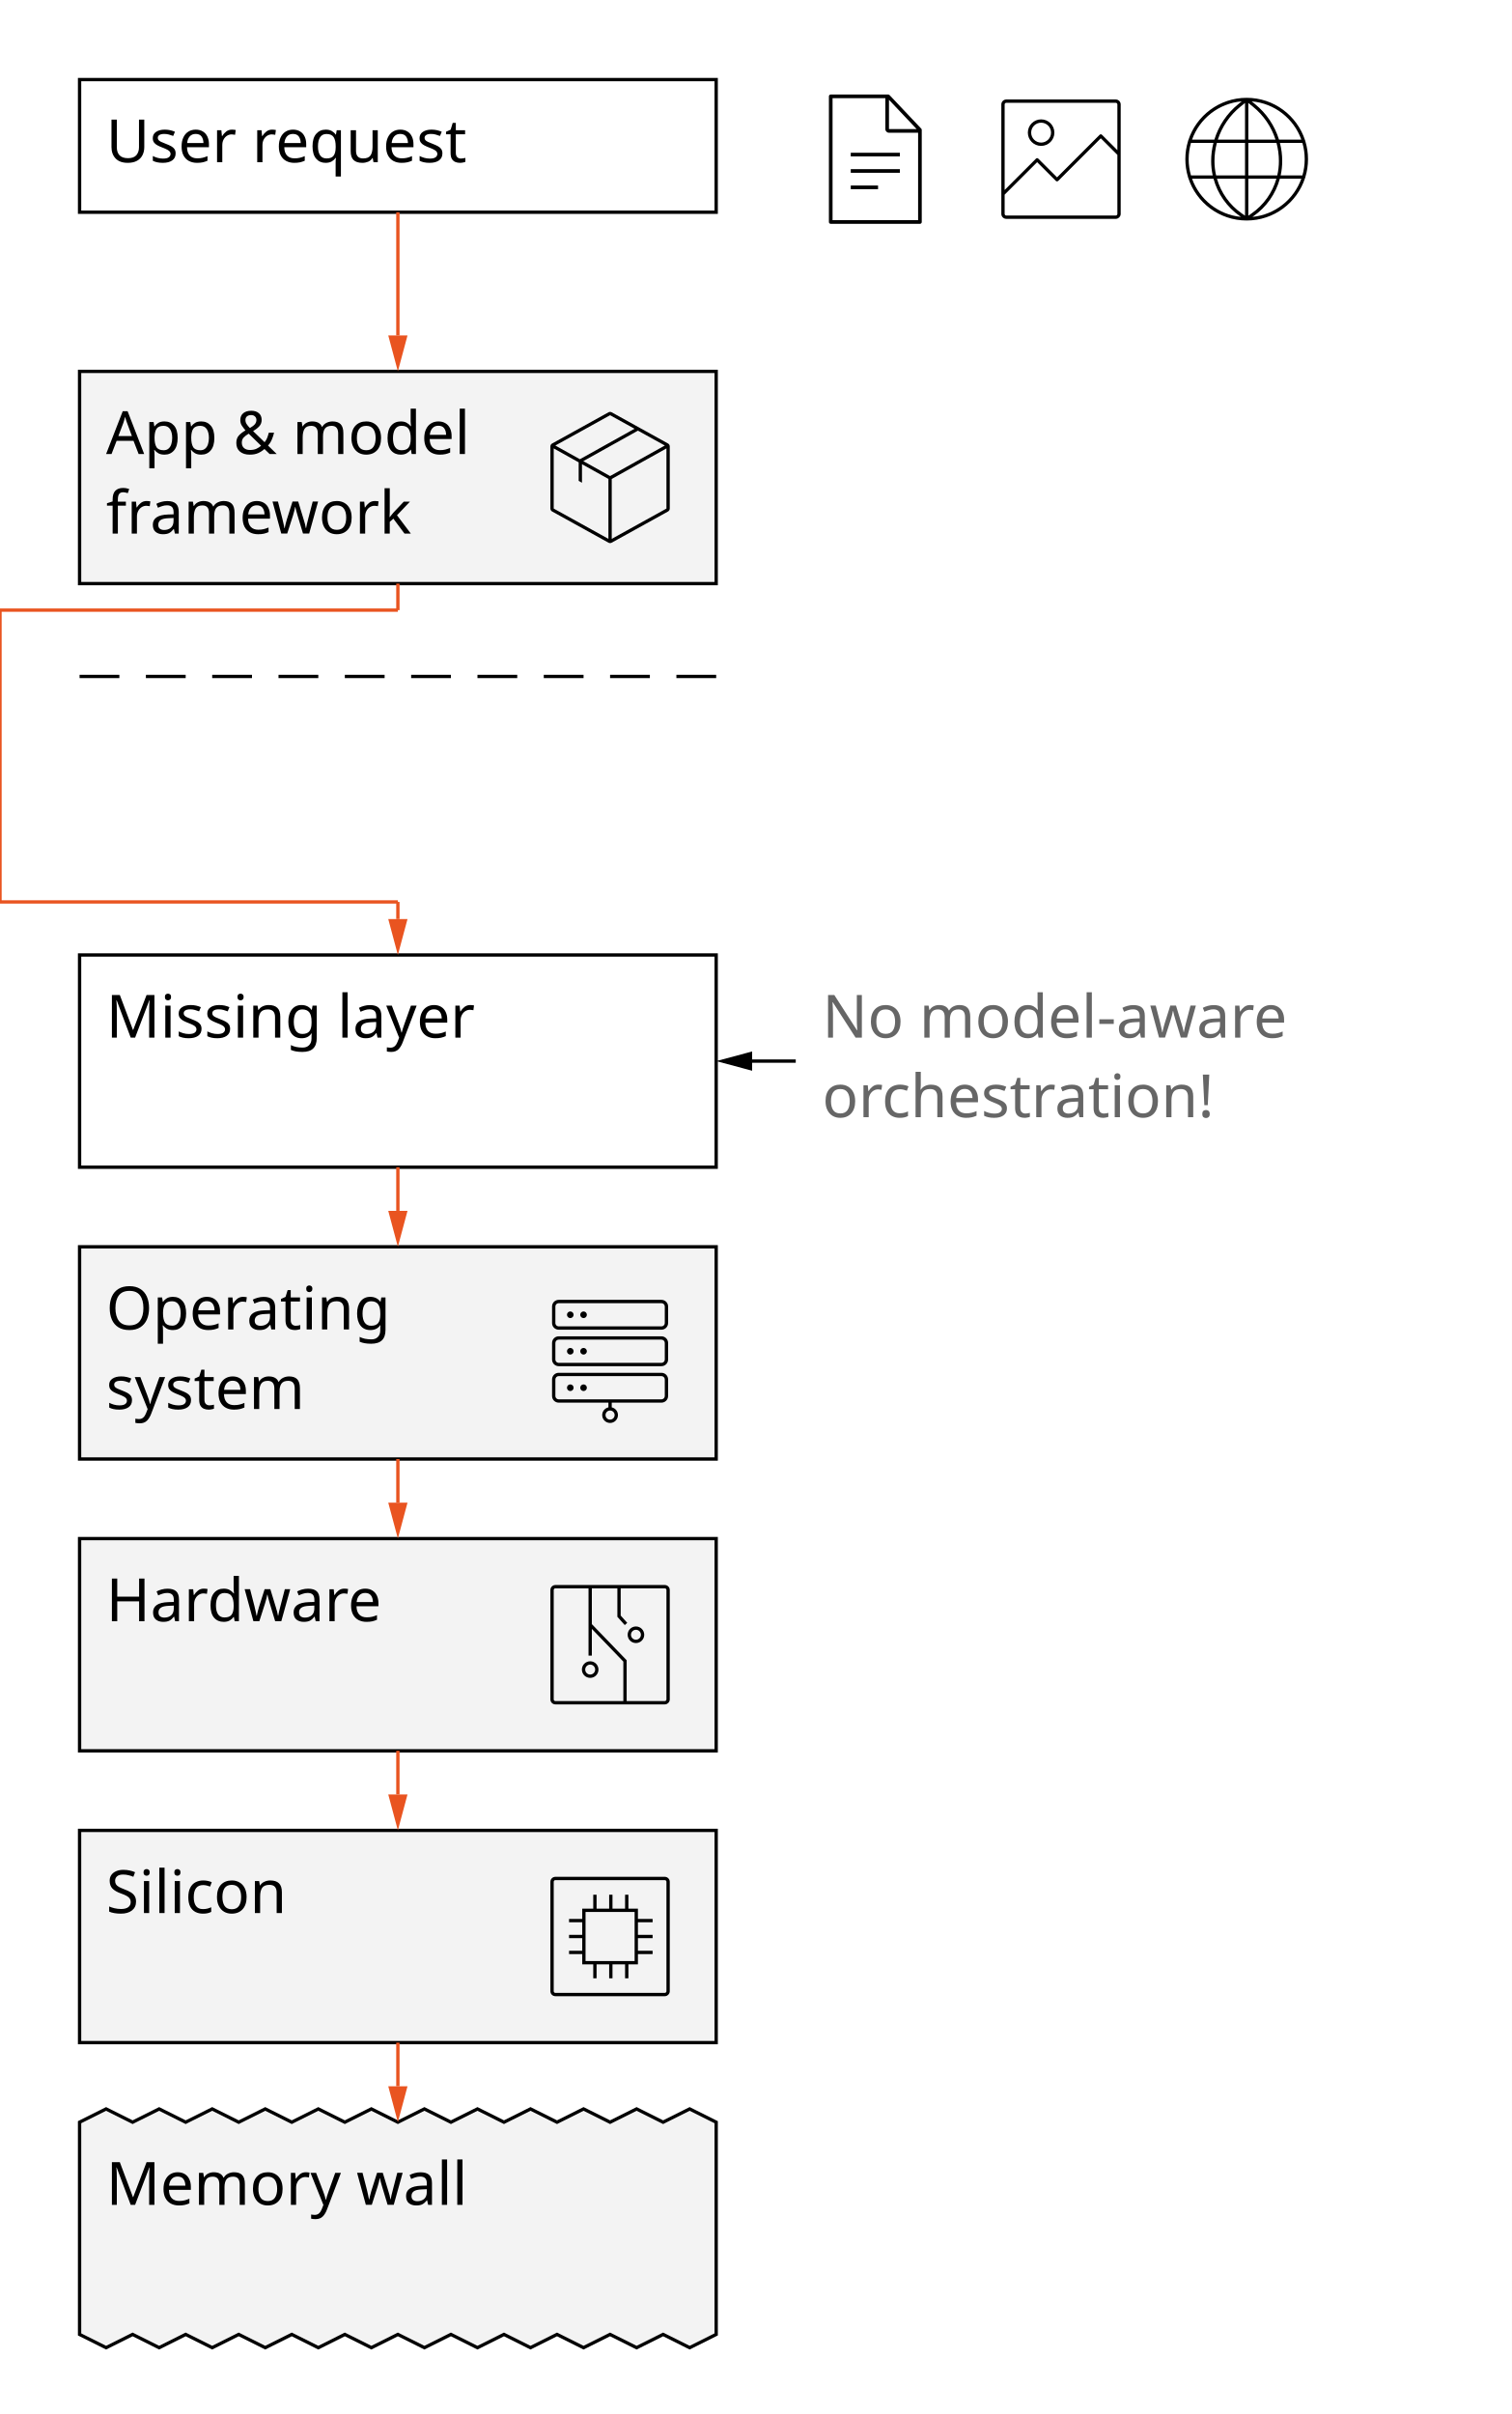
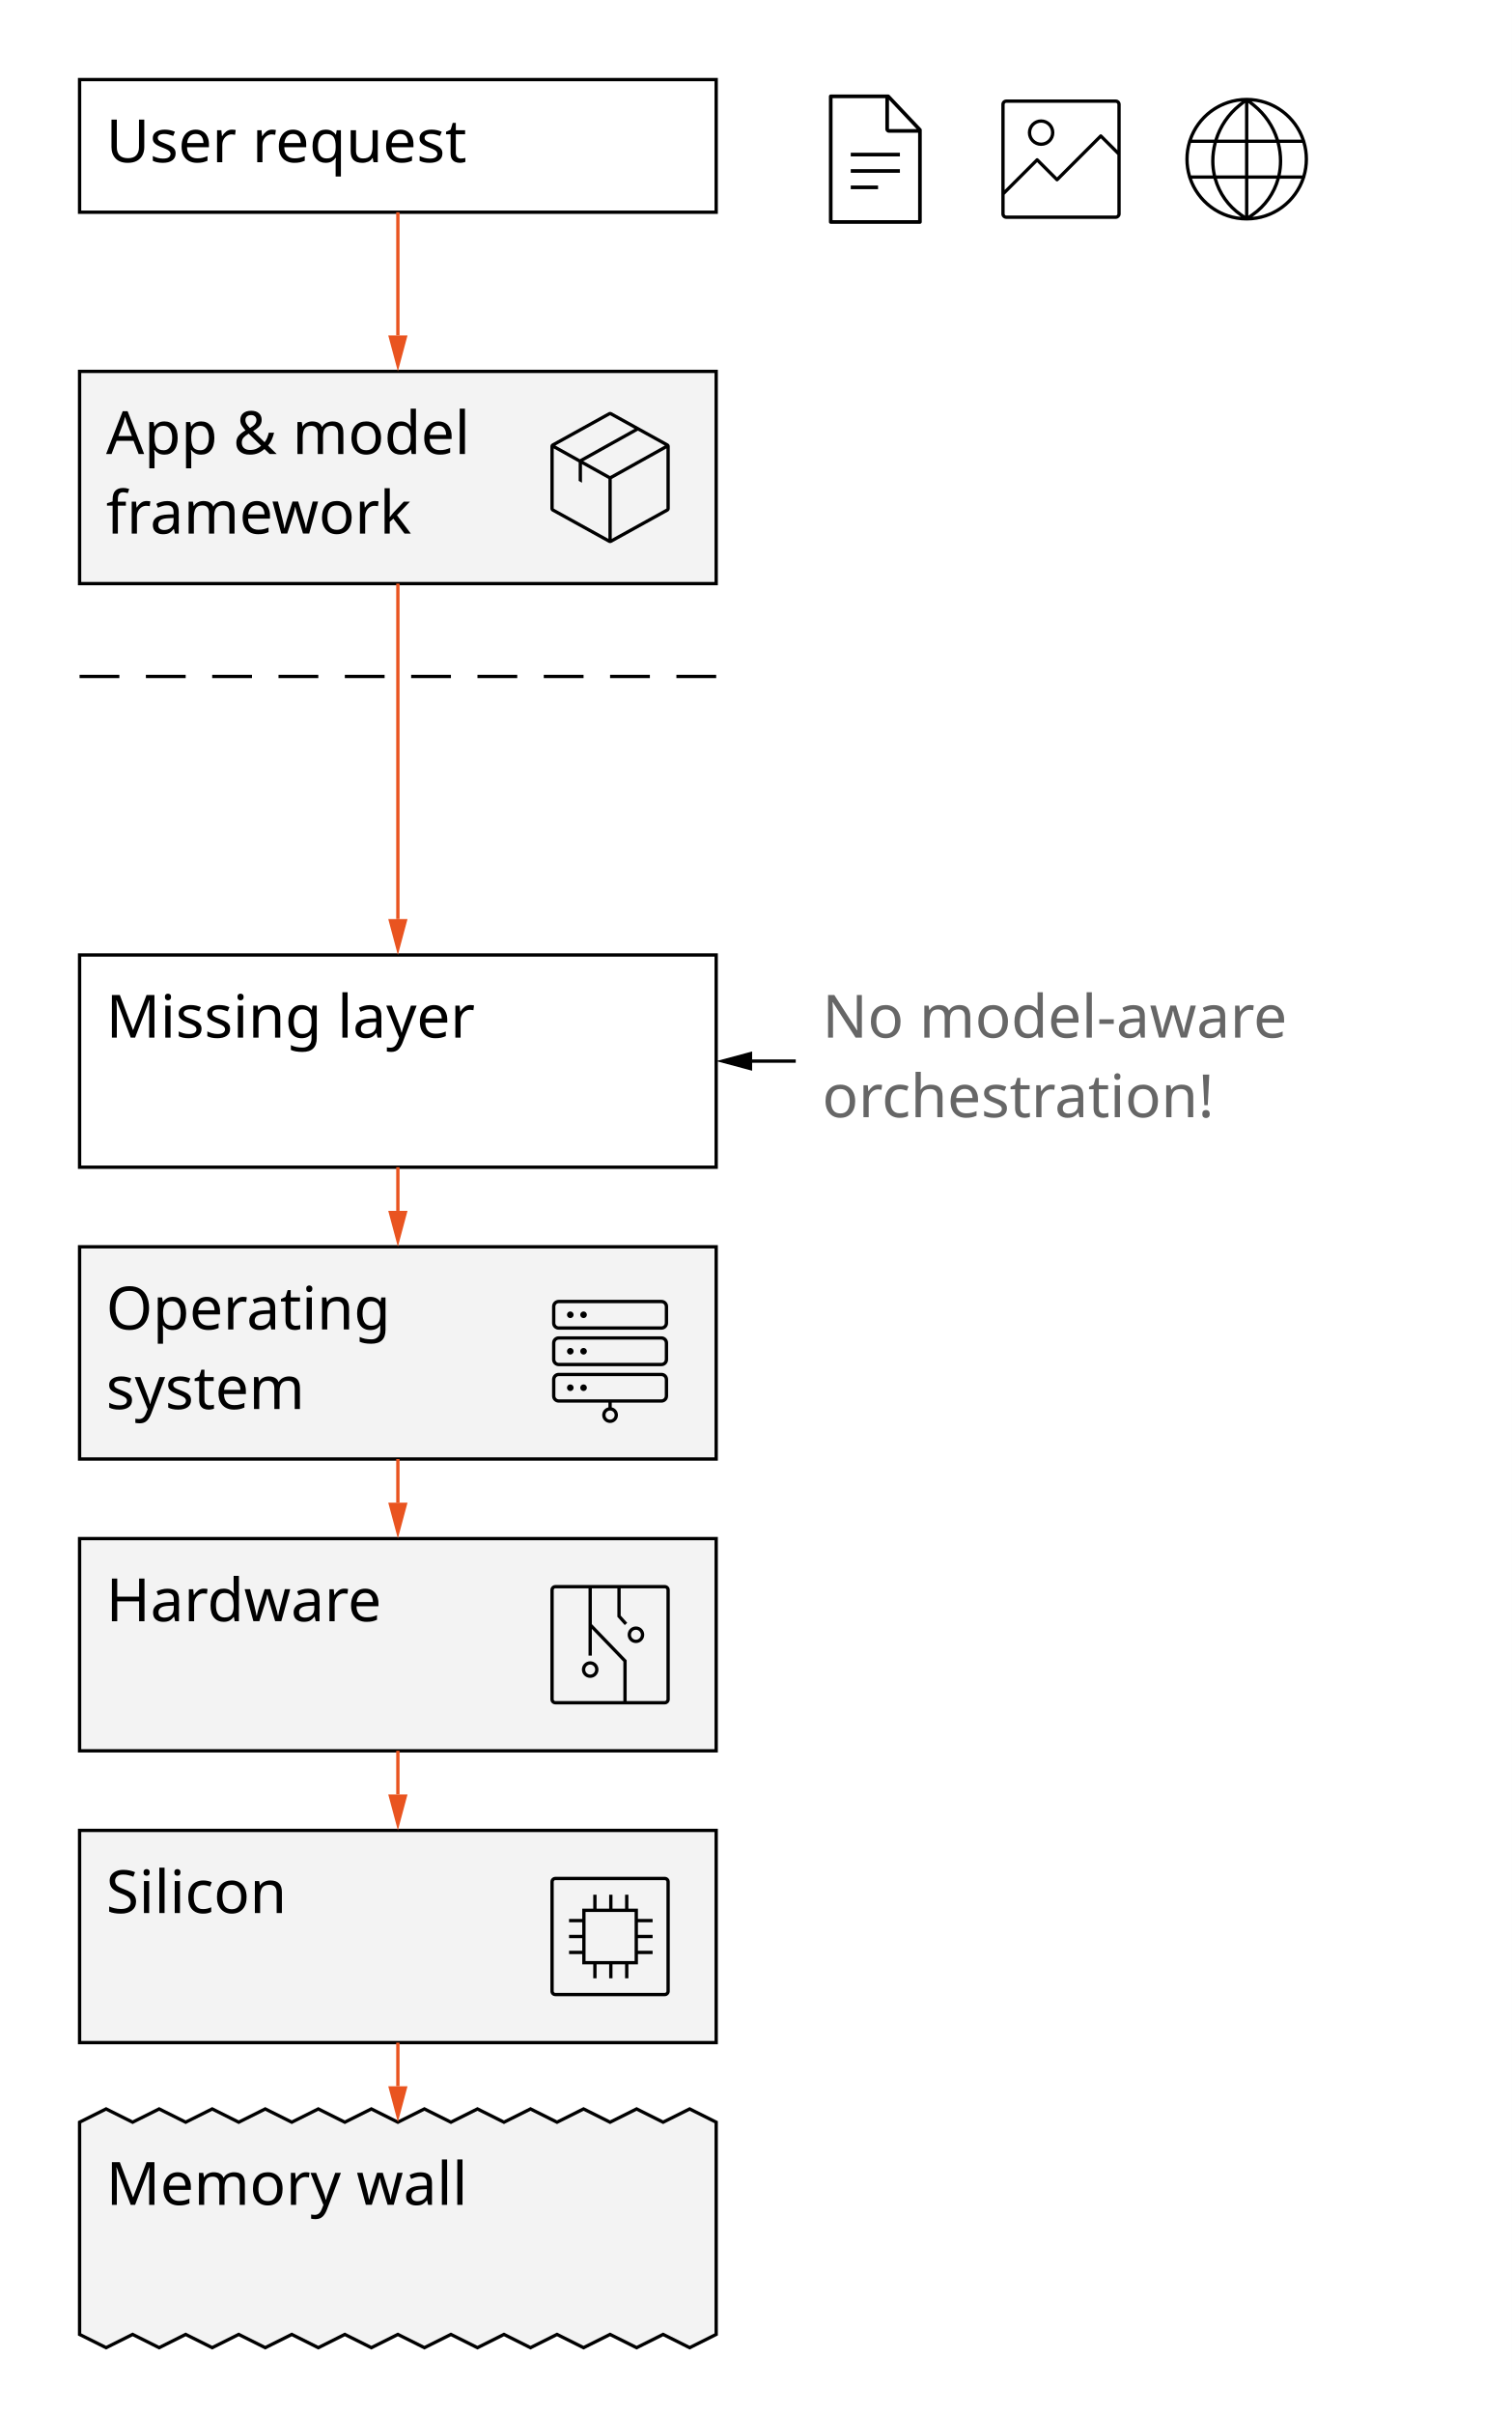
<svg xmlns="http://www.w3.org/2000/svg" width="456" height="728" viewBox="0 0 456 728" xml:space="preserve">
  <rect width="456" height="728" fill="#FFFFFF" />
  <g data-component-id="user">
    <rect x="24" y="24" width="192" height="40" fill="#FFFFFF" stroke="#000000" stroke-width="1" stroke-miterlimit="10" />
    <text font-family="Ubuntu Sans">
      <tspan x="32" y="48.92" font-size="18" font-weight="400" fill="#000000">User request</tspan>
    </text>
  </g>
  <g data-component-id="requests">
    <g class="dg-icon" transform="translate(240 24)">
      <path d="M24.823 33.049H16.588V31.951H24.823V33.049Z" fill="#000000" />
      <path d="M31.411 28.107H16.588V27.01H31.411V28.107Z" fill="#000000" />
      <path d="M31.411 23.166H16.588V22.068H31.411V23.166Z" fill="#000000" />
      <path fill-rule="evenodd" clip-rule="evenodd" d="M27.881 4.5C28.032 4.5 28.177 4.562 28.28 4.672L37.85 14.795C37.946 14.897 38 15.032 38 15.172V42.951L37.989 43.062C37.945 43.276 37.776 43.445 37.562 43.489L37.451 43.5H10.549C10.284 43.5 10.062 43.312 10.011 43.062L10 42.951V5.049C10 4.746 10.246 4.5 10.549 4.5H27.881ZM11.098 42.402H36.902V16.029H28.117C27.511 16.029 27.02 15.537 27.02 14.931V5.598H11.098V42.402ZM28.117 14.931H36.467L28.117 6.098V14.931Z" fill="#000000" />
    </g>
    <g class="dg-icon" transform="translate(296 24)">
      <path fill-rule="evenodd" clip-rule="evenodd" d="M40.653 6.008C41.41 6.085 42 6.723 42 7.5V40.5L41.992 40.653C41.92 41.359 41.359 41.92 40.653 41.992L40.5 42H7.5C6.723 42 6.085 41.41 6.008 40.653L6 40.5V7.5C6 6.672 6.672 6 7.5 6H40.5L40.653 6.008ZM23.153 30.554C22.958 30.749 22.642 30.749 22.446 30.554L16.8 24.907L7 34.707V40.5C7 40.776 7.224 41 7.5 41H40.5C40.776 41 41 40.776 41 40.5V22.707L36 17.707L23.153 30.554ZM7.5 7C7.224 7 7 7.224 7 7.5V33.293L16.446 23.847L16.524 23.782C16.718 23.654 16.982 23.676 17.153 23.847L22.8 29.493L35.647 16.646L35.725 16.582C35.919 16.454 36.183 16.476 36.353 16.646L41 21.293V7.5C41 7.224 40.776 7 40.5 7H7.5Z" fill="#000000" />
      <path fill-rule="evenodd" clip-rule="evenodd" d="M18 12C20.209 12 22 13.791 22 16C22 18.209 20.209 20 18 20C15.791 20 14 18.209 14 16C14 13.791 15.791 12 18 12ZM18 13C16.343 13 15 14.343 15 16C15 17.657 16.343 19 18 19C19.657 19 21 17.657 21 16C21 14.343 19.657 13 18 13Z" fill="#000000" />
    </g>
    <g class="dg-icon" transform="translate(352 24)">
      <path fill-rule="evenodd" clip-rule="evenodd" d="M24 5.5C32.232 5.5 39.206 10.877 41.606 18.31C41.665 18.391 41.7 18.491 41.7 18.6L41.699 18.605C42.219 20.312 42.5 22.123 42.5 24C42.5 25.876 42.219 27.687 41.699 29.394L41.7 29.399C41.7 29.507 41.665 29.607 41.606 29.689C39.206 37.122 32.232 42.5 24 42.5C15.767 42.5 8.791 37.122 6.392 29.688C6.334 29.606 6.3 29.507 6.3 29.399V29.394C5.78 27.687 5.5 25.876 5.5 24C5.5 22.123 5.78 20.311 6.3 18.605V18.6C6.3 18.492 6.334 18.393 6.392 18.311C8.791 10.878 15.768 5.5 24 5.5ZM7.521 29.899C9.757 36.146 15.444 40.75 22.285 41.415L21.966 41.193C18.021 38.449 15.232 34.429 13.997 29.899H7.521ZM34.003 29.899C32.768 34.429 29.98 38.449 26.035 41.193L25.715 41.415C32.556 40.75 38.243 36.146 40.48 29.899H34.003ZM24.5 41.043L25.465 40.372C29.138 37.816 31.755 34.097 32.964 29.899H24.5V41.043ZM15.036 29.899C16.245 34.097 18.863 37.816 22.536 40.372L23.5 41.042V29.899H15.036ZM34.026 19.1C34.48 20.872 34.717 22.711 34.717 24.578C34.717 26.047 34.556 27.494 34.249 28.899H40.804C41.256 27.345 41.5 25.701 41.5 24C41.5 22.299 41.256 20.655 40.804 19.1H34.026ZM24.5 28.899H33.223C33.546 27.497 33.717 26.049 33.717 24.578C33.717 22.708 33.467 20.868 32.991 19.1H24.5V28.899ZM15.009 19.1C14.533 20.868 14.284 22.708 14.284 24.578C14.284 26.049 14.454 27.497 14.777 28.899H23.5V19.1H15.009ZM7.196 19.1C6.744 20.655 6.5 22.299 6.5 24C6.5 25.701 6.744 27.345 7.196 28.899H13.751C13.444 27.494 13.284 26.047 13.284 24.578C13.284 22.711 13.52 20.872 13.974 19.1H7.196ZM26.512 7.389C29.974 10.19 32.467 13.935 33.744 18.1H40.48C38.218 11.785 32.432 7.149 25.491 6.563L26.512 7.389ZM24.5 18.1H32.696C31.451 14.241 29.107 10.774 25.883 8.166L24.5 7.047V18.1ZM22.117 8.166C18.893 10.774 16.548 14.241 15.304 18.1H23.5V7.047L22.117 8.166ZM22.508 6.563C15.568 7.15 9.782 11.785 7.521 18.1H14.256C15.533 13.935 18.026 10.19 21.488 7.389L22.508 6.563Z" fill="#000000" />
    </g>
  </g>
  <g data-component-id="app">
    <rect x="24" y="112" width="192" height="64" fill="#F3F3F3" stroke="#000000" stroke-width="1" stroke-miterlimit="10" />
    <text font-family="Ubuntu Sans">
      <tspan x="32" y="136.92" font-size="18" font-weight="400" fill="#000000">App &amp; model</tspan>
      <tspan x="32" y="160.92" font-size="18" font-weight="400" fill="#000000">framework</tspan>
    </text>
    <g class="dg-icon" transform="translate(160 120)">
      <path d="M33.001 9.057L41.485 13.752C41.803 13.928 42.001 14.263 42.001 14.627V33.373C42.001 33.736 41.803 34.071 41.485 34.247L24.485 43.657C24.183 43.824 23.817 43.824 23.516 43.657L6.516 34.247C6.198 34.071 6 33.736 6 33.373V14.627C6 14.263 6.198 13.928 6.516 13.752L15.001 9.057L23.516 4.343C23.817 4.176 24.183 4.176 24.485 4.343L33.001 9.057ZM24.5 24.434V42.505L32.516 38.068L41.001 33.372V15.23L24.5 24.434ZM7 33.372L15.485 38.068L23.5 42.504V24.434L15.525 19.985V25.583L14.529 25.027V19.43L7 15.231V33.372ZM15.92 19.061L24 23.566L40.515 14.357L32.516 9.932L32.404 9.869L15.92 19.061ZM15.485 9.932L7.485 14.357L14.899 18.491L31.377 9.302L24 5.218L15.485 9.932Z" fill="#000000" />
    </g>
  </g>
  <g data-component-id="_auto_1">
    <line class="dg-separator" x1="24" y1="204.0" x2="216" y2="204.0" fill="none" stroke="#000000" stroke-width="1" stroke-miterlimit="10" stroke-dasharray="12 8" />
  </g>
  <g data-component-id="missing">
    <rect x="24" y="288" width="192" height="64" fill="#FFFFFF" stroke="#000000" stroke-width="1" stroke-miterlimit="10" />
    <text font-family="Ubuntu Sans">
      <tspan x="32" y="312.92" font-size="18" font-weight="400" fill="#000000">Missing layer</tspan>
    </text>
  </g>
  <g data-component-id="missing_note">
    <rect x="240" y="288" width="192" height="64" fill="#FFFFFF" stroke="none" stroke-width="1" stroke-miterlimit="10" />
    <text font-family="Ubuntu Sans">
      <tspan x="248" y="312.92" font-size="18" font-weight="400" fill="#666666">No model-aware</tspan>
      <tspan x="248" y="336.92" font-size="18" font-weight="400" fill="#666666">orchestration!</tspan>
    </text>
  </g>
  <g data-component-id="os">
    <rect x="24" y="376" width="192" height="64" fill="#F3F3F3" stroke="#000000" stroke-width="1" stroke-miterlimit="10" />
    <text font-family="Ubuntu Sans">
      <tspan x="32" y="400.92" font-size="18" font-weight="400" fill="#000000">Operating</tspan>
      <tspan x="32" y="424.92" font-size="18" font-weight="400" fill="#000000">system</tspan>
    </text>
    <g class="dg-icon" transform="translate(160 384)">
      <path d="M39.5 30C40.605 30 41.5 30.895 41.5 32V37C41.5 38.105 40.605 39 39.5 39H24.5V40.428C25.572 40.657 26.375 41.61 26.375 42.75C26.375 44.062 25.312 45.125 24 45.125C22.688 45.125 21.625 44.062 21.625 42.75C21.625 41.61 22.428 40.657 23.5 40.428V39H8.5C7.395 39 6.5 38.105 6.5 37V32C6.5 30.895 7.395 30 8.5 30H39.5ZM24 41.375C23.241 41.375 22.625 41.991 22.625 42.75C22.625 43.509 23.241 44.125 24 44.125C24.759 44.125 25.375 43.509 25.375 42.75C25.375 41.991 24.759 41.375 24 41.375ZM8.5 31C7.948 31 7.5 31.448 7.5 32V37L7.505 37.102C7.553 37.573 7.927 37.947 8.397 37.995L8.5 38H39.5L39.602 37.995C40.107 37.944 40.5 37.518 40.5 37V32C40.5 31.448 40.052 31 39.5 31H8.5ZM12 33.501C12.552 33.501 13 33.949 13 34.501C13 35.053 12.552 35.501 12 35.501C11.448 35.501 11 35.053 11 34.501C11 33.949 11.448 33.501 12 33.501ZM39.5 19C40.605 19 41.5 19.895 41.5 21V26C41.5 27.105 40.605 28 39.5 28H8.5C7.395 28 6.5 27.105 6.5 26V21C6.5 19.895 7.395 19 8.5 19H39.5ZM8.5 20C7.948 20 7.5 20.448 7.5 21V26L7.505 26.102C7.553 26.573 7.927 26.947 8.397 26.995L8.5 27H39.5L39.602 26.995C40.107 26.944 40.5 26.518 40.5 26V21C40.5 20.448 40.052 20 39.5 20H8.5ZM12 22.501C12.552 22.501 13 22.949 13 23.501C13 24.053 12.552 24.501 12 24.501C11.448 24.501 11 24.053 11 23.501C11 22.949 11.448 22.501 12 22.501ZM39.5 8C40.605 8 41.5 8.895 41.5 10V15C41.5 16.105 40.605 17 39.5 17H8.5C7.395 17 6.5 16.105 6.5 15V10C6.5 8.895 7.395 8 8.5 8H39.5ZM8.5 9C7.948 9 7.5 9.448 7.5 10V15L7.505 15.102C7.553 15.573 7.927 15.947 8.397 15.995L8.5 16H39.5L39.602 15.995C40.107 15.944 40.5 15.518 40.5 15V10C40.5 9.448 40.052 9 39.5 9H8.5ZM12 11.501C12.552 11.501 13 11.949 13 12.501C13 13.053 12.552 13.501 12 13.501C11.448 13.501 11 13.053 11 12.501C11 11.949 11.448 11.501 12 11.501Z" fill="#000000" />
      <circle cx="16" cy="12.501" r="1" fill="#000000" />
      <circle cx="16" cy="23.501" r="1" fill="#000000" />
      <circle cx="16" cy="34.501" r="1" fill="#000000" />
    </g>
  </g>
  <g data-component-id="hw">
    <rect x="24" y="464" width="192" height="64" fill="#F3F3F3" stroke="#000000" stroke-width="1" stroke-miterlimit="10" />
    <text font-family="Ubuntu Sans">
      <tspan x="32" y="488.92" font-size="18" font-weight="400" fill="#000000">Hardware</tspan>
    </text>
    <g class="dg-icon" transform="translate(160 472)">
      <path fill-rule="evenodd" clip-rule="evenodd" d="M40.653 6.007C41.41 6.084 42 6.722 42 7.499V40.499L41.992 40.652C41.92 41.358 41.359 41.919 40.653 41.991L40.5 41.999H7.5C6.723 41.999 6.085 41.409 6.008 40.652L6 40.499V7.499C6 6.671 6.672 5.999 7.5 5.999H40.5L40.653 6.007ZM7.5 6.999C7.258 6.999 7.056 7.171 7.01 7.398L7 7.499V40.499C7 40.775 7.224 40.999 7.5 40.999H28V29.091L18.5 19.238V27.3H17.5V6.999H7.5ZM18.5 17.798L28.86 28.542L29 28.688V40.999H40.5C40.776 40.999 41 40.775 41 40.499V7.499C41 7.257 40.828 7.055 40.601 7.009L40.5 6.999H27.2V15.208L29.173 17.417L28.8 17.75L28.428 18.083L26.327 15.733L26.2 15.591V6.999H18.5V17.798Z" fill="#000000" />
      <path fill-rule="evenodd" clip-rule="evenodd" d="M18 29C19.381 29 20.5 30.119 20.5 31.5C20.5 32.881 19.381 34 18 34C16.619 34 15.5 32.881 15.5 31.5C15.5 30.119 16.619 29 18 29ZM18 30C17.172 30 16.5 30.672 16.5 31.5C16.5 32.328 17.172 33 18 33C18.828 33 19.5 32.328 19.5 31.5C19.5 30.672 18.828 30 18 30Z" fill="#000000" />
      <path fill-rule="evenodd" clip-rule="evenodd" d="M31.8 18.5C33.181 18.5 34.3 19.619 34.3 21C34.3 22.381 33.181 23.5 31.8 23.5C30.419 23.5 29.3 22.381 29.3 21C29.3 19.619 30.419 18.5 31.8 18.5ZM31.8 19.5C30.971 19.5 30.3 20.172 30.3 21C30.3 21.828 30.971 22.5 31.8 22.5C32.628 22.5 33.3 21.828 33.3 21C33.3 20.172 32.628 19.5 31.8 19.5Z" fill="#000000" />
    </g>
  </g>
  <g data-component-id="si">
    <rect x="24" y="552" width="192" height="64" fill="#F3F3F3" stroke="#000000" stroke-width="1" stroke-miterlimit="10" />
    <text font-family="Ubuntu Sans">
      <tspan x="32" y="576.92" font-size="18" font-weight="400" fill="#000000">Silicon</tspan>
    </text>
    <g class="dg-icon" transform="translate(160 560)">
      <path fill-rule="evenodd" clip-rule="evenodd" d="M40.653 6.008C41.41 6.085 42 6.723 42 7.5V40.5L41.992 40.653C41.92 41.359 41.359 41.92 40.653 41.992L40.5 42H7.5C6.723 42 6.085 41.41 6.008 40.653L6 40.5V7.5C6 6.672 6.672 6 7.5 6H40.5L40.653 6.008ZM7.5 7C7.258 7 7.056 7.171 7.01 7.399L7 7.5V40.5C7 40.776 7.224 41 7.5 41H40.5C40.776 41 41 40.776 41 40.5V7.5C41 7.258 40.829 7.056 40.601 7.01L40.5 7H7.5Z" fill="#000000" />
      <path fill-rule="evenodd" clip-rule="evenodd" d="M19.925 15.6H23.726V11.4H24.726V15.6H28.525V11.4H29.525V15.6H32.4V18.7H36.825V19.7H32.4V23.5H36.825V24.5H32.4V28.3H36.825V29.3H32.4V32.399H29.525V36.6H28.525V32.399H24.726V36.6H23.726V32.399H19.925V36.6H18.925V32.399H15.601V29.3H11.625V28.3H15.601V24.5H11.625V23.5H15.601V19.7H11.625V18.7H15.601V15.6H18.925V11.4H19.925V15.6ZM16.601 31.399H31.4V16.6H16.601V31.399Z" fill="#000000" />
    </g>
  </g>
  <g data-component-id="wall">
    <path d="M 24 640 L 32 636 L 40 640 L 48 636 L 56 640 L 64 636 L 72 640 L 80 636 L 88 640 L 96 636 L 104 640 L 112 636 L 120 640 L 128 636 L 136 640 L 144 636 L 152 640 L 160 636 L 168 640 L 176 636 L 184 640 L 192 636 L 200 640 L 208 636 L 216 640 L 216 704 L 216 704 L 208 708 L 200 704 L 192 708 L 184 704 L 176 708 L 168 704 L 160 708 L 152 704 L 144 708 L 136 704 L 128 708 L 120 704 L 112 708 L 104 704 L 96 708 L 88 704 L 80 708 L 72 704 L 64 708 L 56 704 L 48 708 L 40 704 L 32 708 L 24 704 Z" fill="#F3F3F3" stroke="#000000" stroke-width="1" stroke-miterlimit="10" />
    <text font-family="Ubuntu Sans">
      <tspan x="32" y="664.92" font-size="18" font-weight="400" fill="#000000">Memory wall</tspan>
    </text>
  </g>
  <g data-component-id="_auto_2">
    <line x1="120" y1="64" x2="120" y2="101.159" fill="none" stroke="#E95420" stroke-width="1" stroke-miterlimit="10" />
    <polygon points="117.095,101.159 120,112 122.905,101.159" fill="#E95420" />
  </g>
  <g data-component-id="_auto_3">
-     <line x1="120" y1="176" x2="120" y2="184" fill="none" stroke="#E95420" stroke-width="1" stroke-miterlimit="10" />
-     <line x1="120" y1="184" x2="0" y2="184" fill="none" stroke="#E95420" stroke-width="1" stroke-miterlimit="10" />
-     <line x1="0" y1="184" x2="0" y2="272" fill="none" stroke="#E95420" stroke-width="1" stroke-miterlimit="10" />
-     <line x1="0" y1="272" x2="120" y2="272" fill="none" stroke="#E95420" stroke-width="1" stroke-miterlimit="10" />
-     <line x1="120" y1="272" x2="120" y2="277.159" fill="none" stroke="#E95420" stroke-width="1" stroke-miterlimit="10" />
+     <line x1="120" y1="176" x2="120" y2="277.159" fill="none" stroke="#E95420" stroke-width="1" stroke-miterlimit="10" />
    <polygon points="117.095,277.159 120,288 122.905,277.159" fill="#E95420" />
  </g>
  <g data-component-id="_auto_4">
    <line x1="120" y1="352" x2="120" y2="365.159" fill="none" stroke="#E95420" stroke-width="1" stroke-miterlimit="10" />
    <polygon points="117.095,365.159 120,376 122.905,365.159" fill="#E95420" />
  </g>
  <g data-component-id="_auto_5">
    <line x1="120" y1="440" x2="120" y2="453.159" fill="none" stroke="#E95420" stroke-width="1" stroke-miterlimit="10" />
    <polygon points="117.095,453.159 120,464 122.905,453.159" fill="#E95420" />
  </g>
  <g data-component-id="_auto_6">
    <line x1="120" y1="528" x2="120" y2="541.159" fill="none" stroke="#E95420" stroke-width="1" stroke-miterlimit="10" />
    <polygon points="117.095,541.159 120,552 122.905,541.159" fill="#E95420" />
  </g>
  <g data-component-id="_auto_7">
    <line x1="120" y1="616" x2="120" y2="629.159" fill="none" stroke="#E95420" stroke-width="1" stroke-miterlimit="10" />
    <polygon points="117.095,629.159 120,640 122.905,629.159" fill="#E95420" />
  </g>
  <g data-component-id="_auto_8">
    <line x1="240" y1="320" x2="226.841" y2="320" fill="none" stroke="#000000" stroke-width="1" stroke-miterlimit="10" />
    <polygon points="226.841,317.095 216,320 226.841,322.905" fill="#000000" />
  </g>
</svg>
